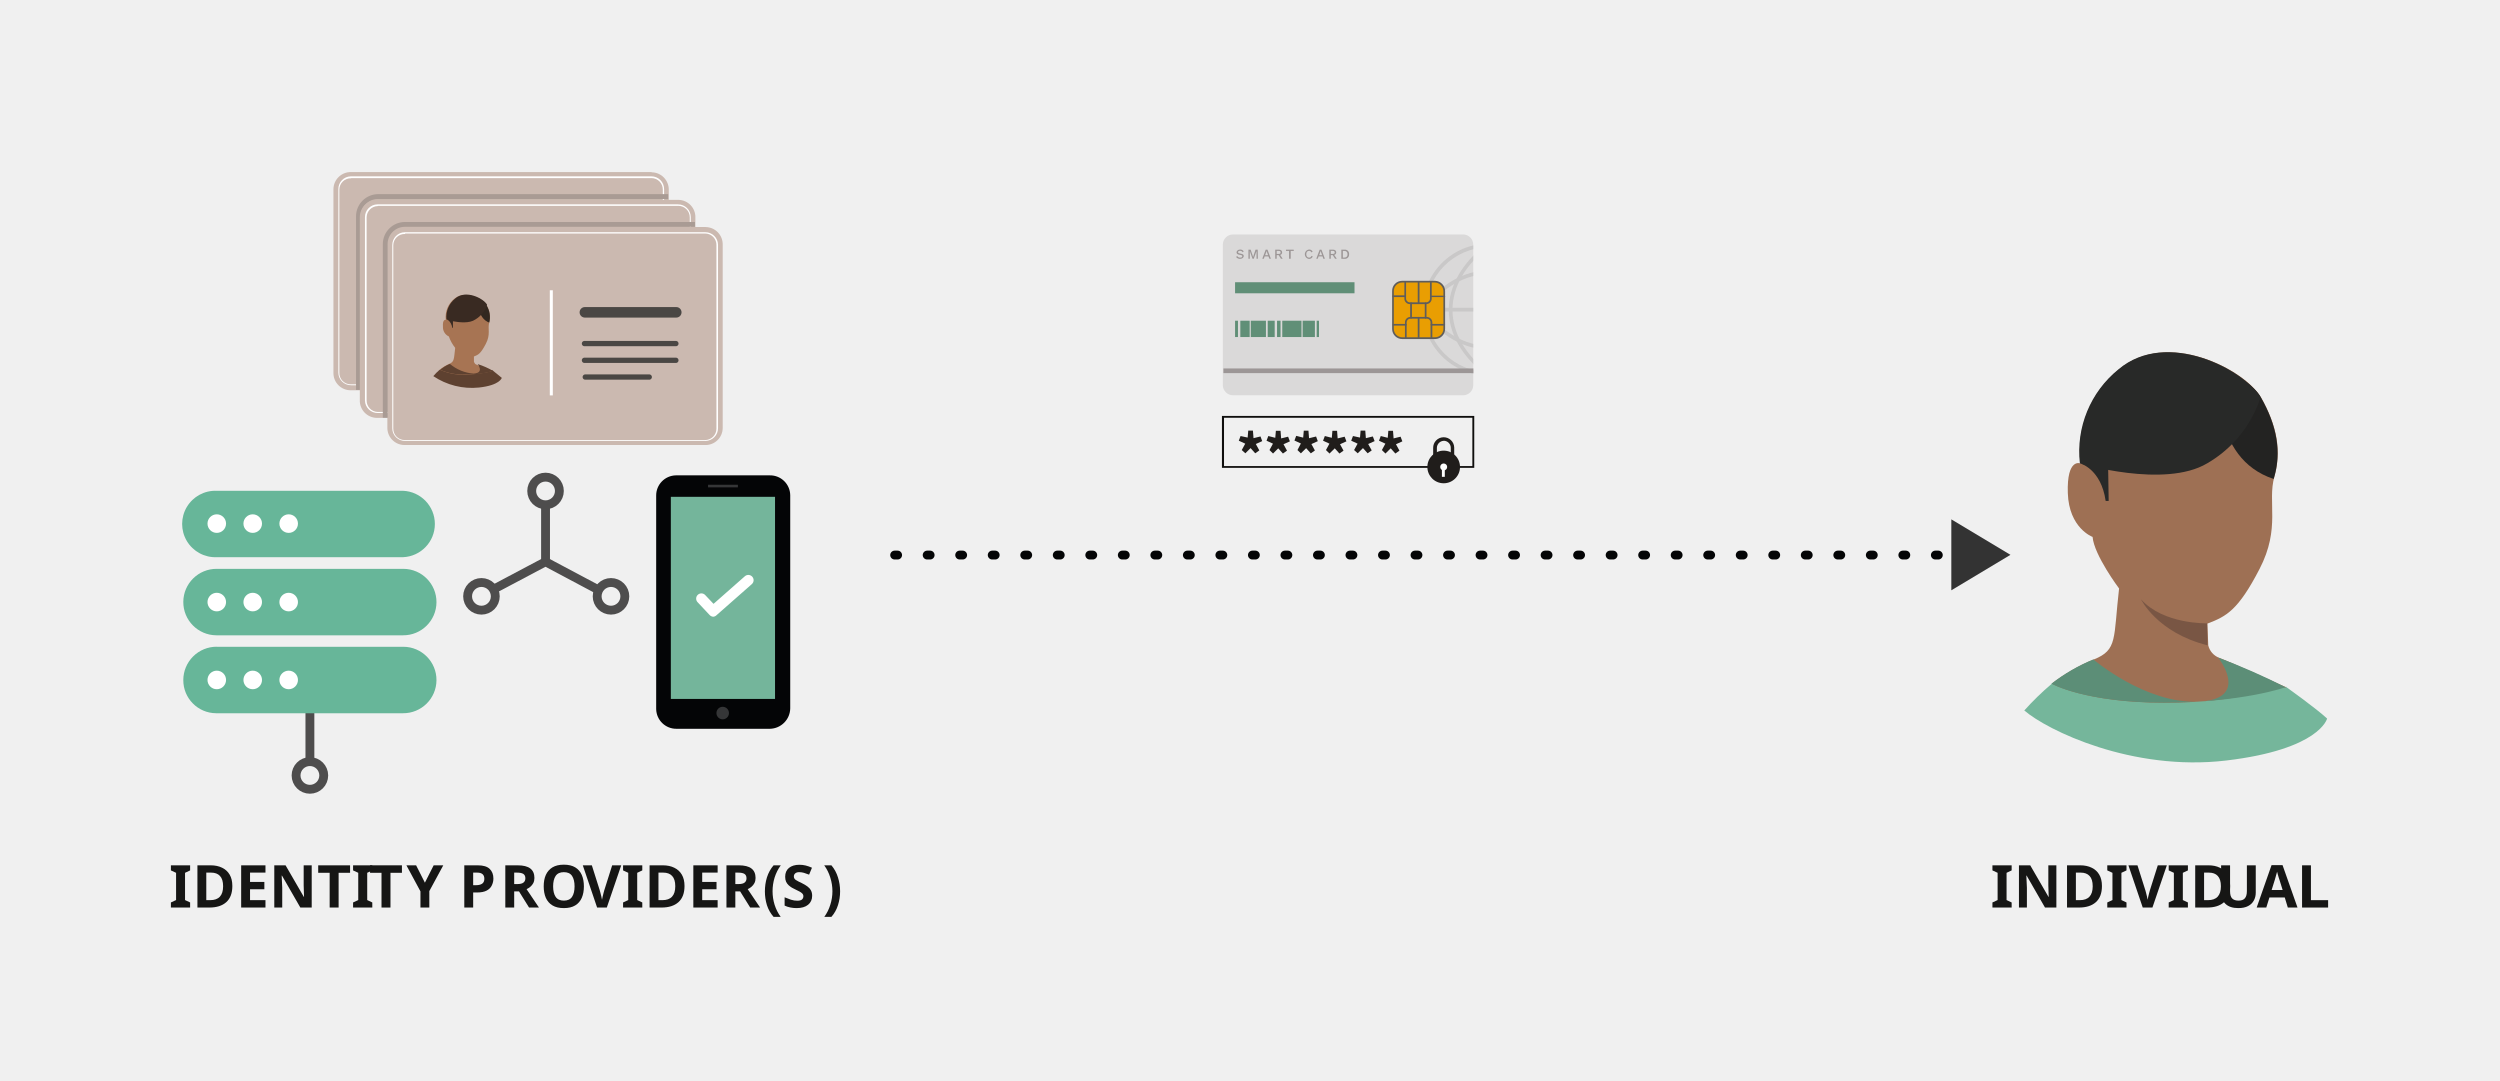
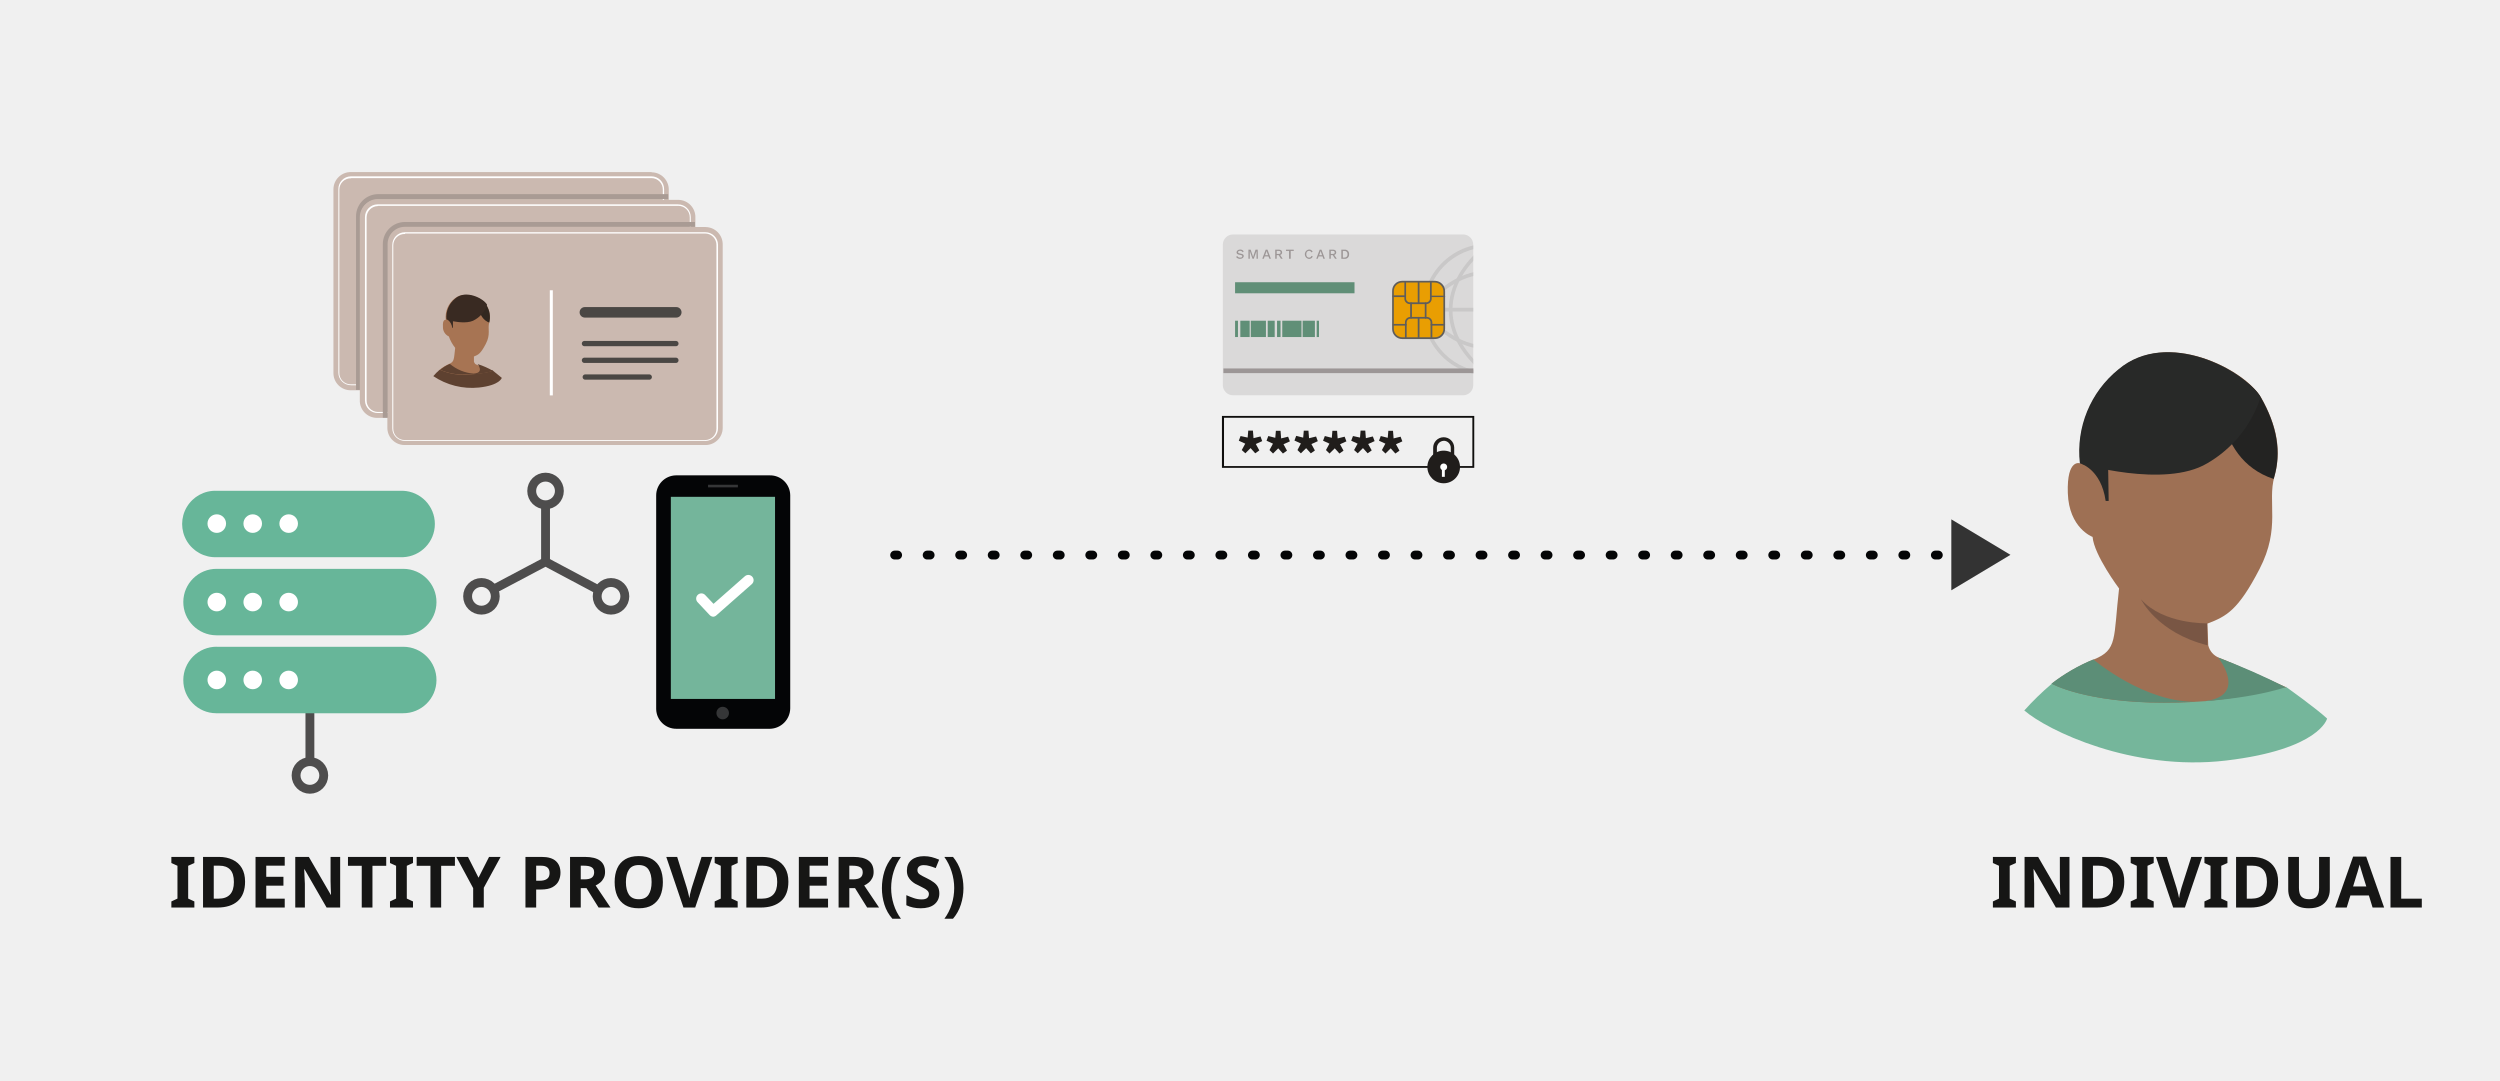
<svg xmlns="http://www.w3.org/2000/svg" width="422.79" height="182.72" viewBox="0 0 422.79 182.72">
  <defs>
    <style>
      .cls-1, .cls-14, .cls-2 {
        fill: none;
      }

      .cls-2 {
        stroke: #040506;
        stroke-miterlimit: 10;
        stroke-dasharray: 0.5 5;
      }

      .cls-14, .cls-2 {
        stroke-linecap: round;
        stroke-width: 1.5px;
      }

      .cls-3 {
        fill: #0f0e0d;
      }

      .cls-4 {
        fill: #201d1b;
      }

      .cls-5 {
        fill: #fff;
      }

      .cls-6 {
        fill: #dad9d9;
      }

      .cls-7 {
        clip-path: url(#clip-path);
      }

      .cls-8 {
        opacity: 0.2;
      }

      .cls-9 {
        fill: #868281;
      }

      .cls-10 {
        fill: #e99e02;
      }

      .cls-11 {
        fill: #5f5d5b;
      }

      .cls-12 {
        fill: #608f77;
      }

      .cls-13 {
        fill: #9c9696;
      }

      .cls-14 {
        stroke: #4e4d4d;
        stroke-linejoin: round;
      }

      .cls-15 {
        fill: #67b699;
      }

      .cls-16 {
        fill: #cbb9b0;
      }

      .cls-17 {
        fill: #a99b94;
      }

      .cls-18 {
        fill: #4a4744;
      }

      .cls-19 {
        fill: #5e4130;
      }

      .cls-20 {
        fill: #a77453;
      }

      .cls-21 {
        clip-path: url(#clip-path-2);
      }

      .cls-22 {
        fill: #32271f;
      }

      .cls-23 {
        fill: #5d5752;
      }

      .cls-24 {
        fill: #392a22;
      }

      .cls-25 {
        fill: #040506;
      }

      .cls-26 {
        fill: #74b59b;
      }

      .cls-27 {
        fill: #353637;
      }

      .cls-28, .cls-29 {
        isolation: isolate;
      }

      .cls-29 {
-         font-size: 10px;
+         font-size: 12px;
        fill: #161615;
        font-family: WorkSans-Bold, Work Sans;
        font-weight: 700;
      }

      .cls-30 {
        letter-spacing: -0.02em;
      }

      .cls-31 {
        letter-spacing: -0.03em;
      }

      .cls-32 {
        letter-spacing: -0.01em;
      }

      .cls-33 {
        letter-spacing: -0.02em;
      }

      .cls-34 {
        letter-spacing: -0.01em;
      }

      .cls-35 {
        letter-spacing: 0em;
      }

      .cls-36 {
        fill: #75b69b;
      }

      .cls-37 {
        fill: #9e7054;
      }

      .cls-38 {
        fill: #795644;
      }

      .cls-39 {
        fill: #282928;
      }

      .cls-40 {
        fill: #5c8e77;
      }

      .cls-41 {
        fill: url(#linear-gradient);
      }

      .cls-42 {
        fill: url(#linear-gradient-2);
      }

      .cls-43 {
        fill: #232322;
      }

      .cls-44 {
        letter-spacing: -0.02em;
      }

      .cls-45 {
        letter-spacing: -0.02em;
      }

      .cls-46 {
        fill: #333;
      }
    </style>
    <clipPath id="clip-path">
      <rect class="cls-1" x="206.8" y="39.65" width="42.37" height="27.19" rx="1.67" />
    </clipPath>
    <clipPath id="clip-path-2">
      <path class="cls-1" d="M80.91,50.37s-.48,3.48,2,4.25l1-.19-.19-4.06Z" />
    </clipPath>
    <linearGradient id="linear-gradient" x1="-3821.88" y1="449.61" x2="-3822.45" y2="450.07" gradientTransform="matrix(10.39, 0, 0, -12.91, 40050.21, 5870.73)" gradientUnits="userSpaceOnUse">
      <stop offset="0" stop-color="#9e7054" />
      <stop offset="0.34" stop-color="#986b52" />
      <stop offset="0.78" stop-color="#86604a" />
      <stop offset="1" stop-color="#795644" />
    </linearGradient>
    <linearGradient id="linear-gradient-2" x1="-3836.46" y1="480.07" x2="-3836.65" y2="480.93" gradientTransform="matrix(10.81, 0, 0, -6.45, 41828.96, 3128.49)" gradientUnits="userSpaceOnUse">
      <stop offset="0" stop-color="#9e7054" />
      <stop offset="0.35" stop-color="#9a6d52" />
      <stop offset="0.68" stop-color="#8d654d" />
      <stop offset="1" stop-color="#795644" />
    </linearGradient>
  </defs>
  <g id="Layer_1" data-name="Layer 1">
    <g>
      <g>
        <line id="Line_40" data-name="Line 40" class="cls-2" x1="333.3" y1="93.87" x2="147.79" y2="93.87" />
        <g id="Group_1419" data-name="Group 1419">
          <g id="Group_1378" data-name="Group 1378">
            <g id="Group_1377" data-name="Group 1377">
              <g id="Group_1372" data-name="Group 1372">
                <g id="Group_1364" data-name="Group 1364">
                  <path id="Path_1212" data-name="Path 1212" class="cls-3" d="M249.32,79.12H206.65V70.34h42.67ZM207,78.82H249V70.65H207Z" />
                </g>
                <g id="Group_1371" data-name="Group 1371">
                  <g id="Group_1365" data-name="Group 1365">
                    <path id="Path_1213" data-name="Path 1213" class="cls-4" d="M210,76.11l.59-1.08-1.09-.5.3-.79L211,74l.1-1.18h.79l.1,1.28,1.18-.29.29.79-1.08.49.59,1.08-.69.49-.79-.88-.88.88Z" />
                  </g>
                  <g id="Group_1366" data-name="Group 1366">
                    <path id="Path_1214" data-name="Path 1214" class="cls-4" d="M214.69,76.11l.59-1.08-1.09-.5.3-.79,1.18.3.1-1.18h.79l.1,1.28,1.18-.29.3.79-1.08.49.59,1.08-.69.49-.79-.88-.88.88Z" />
                  </g>
                  <g id="Group_1367" data-name="Group 1367">
                    <path id="Path_1215" data-name="Path 1215" class="cls-4" d="M219.42,76.11,220,75l-1.09-.5.3-.79,1.18.3.1-1.18h.79l.1,1.28,1.19-.29.29.79-1.08.49.59,1.08-.69.49-.79-.88-.89.88Z" />
                  </g>
                  <g id="Group_1368" data-name="Group 1368">
                    <path id="Path_1216" data-name="Path 1216" class="cls-4" d="M224.24,76.11l.59-1.08-1.08-.5.3-.79,1.18.3.1-1.18h.79l.1,1.28,1.18-.29.3.79-1.08.49.59,1.08-.69.49-.79-.88-.89.88Z" />
                  </g>
                  <g id="Group_1369" data-name="Group 1369">
                    <path id="Path_1217" data-name="Path 1217" class="cls-4" d="M229,76.11l.59-1.08-1.08-.5.3-.79L230,74l.1-1.18h.79l.1,1.28,1.18-.29.3.79-1.09.49.6,1.08-.69.49-.79-.88-.89.88Z" />
                  </g>
                  <g id="Group_1370" data-name="Group 1370">
                    <path id="Path_1218" data-name="Path 1218" class="cls-4" d="M233.7,76.11l.59-1.08-1.08-.5.3-.79,1.18.3.1-1.18h.79l.1,1.28,1.18-.29.3.79-1.08.49.59,1.08-.69.49-.79-.88-.89.88Z" />
                  </g>
                </g>
              </g>
              <g id="Group_1373" data-name="Group 1373">
                <circle id="Ellipse_160" data-name="Ellipse 160" class="cls-4" cx="244.15" cy="78.97" r="2.76" />
              </g>
              <g id="Group_1374" data-name="Group 1374">
                <path id="Path_1219" data-name="Path 1219" class="cls-4" d="M244.15,80.55a1.82,1.82,0,0,1-1.78-1.78v-3a1.78,1.78,0,1,1,3.56-.09v3.14A1.83,1.83,0,0,1,244.15,80.55Zm0-6A1.21,1.21,0,0,0,243,75.72v3a1.18,1.18,0,1,0,2.35,0h0v-3a1.2,1.2,0,0,0-1.17-1.18Z" />
              </g>
              <g id="Group_1375" data-name="Group 1375">
                <circle id="Ellipse_161" data-name="Ellipse 161" class="cls-5" cx="244.15" cy="78.97" r="0.59" />
              </g>
              <g id="Group_1376" data-name="Group 1376">
                <rect id="Rectangle_202" data-name="Rectangle 202" class="cls-5" x="243.85" y="79.16" width="0.49" height="1.48" />
              </g>
            </g>
          </g>
          <g id="Group_1418" data-name="Group 1418">
            <g id="Group_1379" data-name="Group 1379">
              <path id="Path_1220" data-name="Path 1220" class="cls-6" d="M208.48,66.85a1.73,1.73,0,0,1-1.68-1.68V41.33a1.73,1.73,0,0,1,1.68-1.68h39a1.72,1.72,0,0,1,1.67,1.68V65.17a1.72,1.72,0,0,1-1.67,1.68Z" />
            </g>
            <g id="Group_1393" data-name="Group 1393">
              <g id="Group_1392" data-name="Group 1392">
                <g id="Group_1391" data-name="Group 1391">
                  <g id="Group_1390" data-name="Group 1390">
                    <g class="cls-7">
                      <g id="Group_1389" data-name="Group 1389">
                        <g id="Group_1388" data-name="Group 1388" class="cls-8">
                          <g id="Group_1380" data-name="Group 1380">
                            <path id="Path_1221" data-name="Path 1221" class="cls-9" d="M251.73,63.51a11.15,11.15,0,1,1,11.15-11.15A11.15,11.15,0,0,1,251.73,63.51Zm0-21.67a10.53,10.53,0,1,0,10.53,10.52,10.52,10.52,0,0,0-10.53-10.52Z" />
                          </g>
                          <g id="Group_1381" data-name="Group 1381">
                            <path id="Path_1222" data-name="Path 1222" class="cls-9" d="M251.73,63.61a.31.31,0,0,1-.31-.31h0V41.52a.31.31,0,0,1,.31-.31.32.32,0,0,1,.31.31V63.3A.31.31,0,0,1,251.73,63.61Z" />
                          </g>
                          <g id="Group_1386" data-name="Group 1386">
                            <g id="Group_1382" data-name="Group 1382">
                              <path id="Path_1223" data-name="Path 1223" class="cls-9" d="M251.53,63.51a.28.28,0,0,1-.18-.06c-4.07-3.05-6.32-7-6.34-11s2.24-8,6.33-11.16a.31.31,0,0,1,.38.5c-3.94,3-6.1,6.79-6.08,10.66S247.81,60,251.72,63a.3.3,0,0,1,.06.43.31.31,0,0,1-.25.13Z" />
                            </g>
                            <g id="Group_1383" data-name="Group 1383">
                              <path id="Path_1224" data-name="Path 1224" class="cls-9" d="M251.83,63.51a.31.31,0,0,1-.18-.56c3.9-2.93,6.06-6.66,6.08-10.51s-2.15-7.67-6.09-10.67a.31.31,0,1,1,.38-.5c4.1,3.12,6.35,7.09,6.33,11.17s-2.26,8-6.33,11A.31.31,0,0,1,251.83,63.51Z" />
                            </g>
                            <g id="Group_1384" data-name="Group 1384">
                              <path id="Path_1225" data-name="Path 1225" class="cls-9" d="M251.67,59.08c-4.06,0-8-2.25-11.12-6.33a.31.31,0,0,1,.06-.44.32.32,0,0,1,.44.06h0c3,3.93,6.76,6.09,10.63,6.09h0c3.84,0,7.58-2.18,10.51-6.09a.32.32,0,0,1,.44-.06.33.33,0,0,1,.06.44c-3.05,4.07-7,6.31-11,6.33Z" />
                            </g>
                            <g id="Group_1385" data-name="Group 1385">
                              <path id="Path_1226" data-name="Path 1226" class="cls-9" d="M262.47,52.58a.33.33,0,0,1-.25-.13c-2.93-3.91-6.66-6.07-10.51-6.08h0c-3.86,0-7.63,2.16-10.63,6.08a.31.31,0,0,1-.43.07.32.32,0,0,1-.07-.44c3.13-4.1,7.09-6.35,11.17-6.33s8,2.26,11,6.33a.3.3,0,0,1-.06.43.26.26,0,0,1-.19.07Z" />
                            </g>
                          </g>
                          <g id="Group_1387" data-name="Group 1387">
                            <path id="Path_1227" data-name="Path 1227" class="cls-9" d="M262.57,52.68H240.9a.31.31,0,0,1-.3-.33.32.32,0,0,1,.3-.3h21.67a.32.32,0,0,1,0,.63Z" />
                          </g>
                        </g>
                      </g>
                    </g>
                  </g>
                </g>
              </g>
            </g>
            <g id="Group_1405" data-name="Group 1405">
              <g id="Group_1394" data-name="Group 1394">
                <path id="Path_1228" data-name="Path 1228" class="cls-10" d="M244.25,49.21v6.4a1.56,1.56,0,0,1-1.54,1.58h-5.56a1.57,1.57,0,0,1-1.58-1.54V49.21a1.56,1.56,0,0,1,1.54-1.58h5.56A1.64,1.64,0,0,1,244.25,49.21Z" />
                <path id="Path_1229" data-name="Path 1229" class="cls-11" d="M242.67,57.34h-5.52a1.71,1.71,0,0,1-1.72-1.69V49.21a1.69,1.69,0,0,1,1.68-1.72h5.58a1.75,1.75,0,0,1,1.7,1.72v6.4a1.71,1.71,0,0,1-1.68,1.73Zm-5.52-9.56a1.42,1.42,0,0,0-1.43,1.4v6.43a1.42,1.42,0,0,0,1.4,1.43h5.55a1.42,1.42,0,0,0,1.43-1.4V49.21a1.49,1.49,0,0,0-1.44-1.43Z" />
              </g>
              <g id="Group_1395" data-name="Group 1395">
                <path id="Path_1230" data-name="Path 1230" class="cls-11" d="M241.19,51.43h-2.76a.93.93,0,0,1-.93-.92V47.73a.14.14,0,0,1,.14-.14.14.14,0,0,1,.15.14h0v2.76a.63.63,0,0,0,.62.64h2.78a.63.63,0,0,0,.64-.61V47.73a.15.15,0,1,1,.3,0h0v2.76a.93.93,0,0,1-.92.94Z" />
              </g>
              <g id="Group_1396" data-name="Group 1396">
                <path id="Path_1231" data-name="Path 1231" class="cls-11" d="M242.08,57.33a.15.15,0,0,1-.15-.15h0V54.53a.63.63,0,0,0-.61-.64h-2.79a.63.63,0,0,0-.64.61v2.69a.14.14,0,0,1-.15.14.14.14,0,0,1-.14-.14V54.53a.91.91,0,0,1,.91-.93h2.78a.93.93,0,0,1,.94.92h0v2.66A.15.15,0,0,1,242.08,57.33Z" />
              </g>
              <g id="Group_1397" data-name="Group 1397">
                <path id="Path_1232" data-name="Path 1232" class="cls-11" d="M238.63,53.89a.15.15,0,0,1-.15-.15h0V51.28a.15.15,0,0,1,.3,0v2.46a.15.15,0,0,1-.15.15Z" />
              </g>
              <g id="Group_1398" data-name="Group 1398">
                <path id="Path_1233" data-name="Path 1233" class="cls-11" d="M241.09,53.89a.15.15,0,0,1-.14-.15h0V51.28a.15.15,0,0,1,.14-.15.15.15,0,0,1,.15.15v2.46a.15.15,0,0,1-.15.15Z" />
              </g>
              <g id="Group_1399" data-name="Group 1399">
                <path id="Path_1234" data-name="Path 1234" class="cls-11" d="M239.91,57.33a.15.15,0,0,1-.15-.15h0V53.74a.15.15,0,0,1,.3,0v3.45A.15.15,0,0,1,239.91,57.33Z" />
              </g>
              <g id="Group_1400" data-name="Group 1400">
                <path id="Path_1235" data-name="Path 1235" class="cls-11" d="M239.91,51.43a.15.15,0,0,1-.15-.15h0V47.73a.15.15,0,0,1,.3,0v3.55a.15.15,0,0,1-.15.15Z" />
              </g>
              <g id="Group_1401" data-name="Group 1401">
                <path id="Path_1236" data-name="Path 1236" class="cls-11" d="M237.74,55.07h-2.07a.14.14,0,0,1-.14-.15.14.14,0,0,1,.14-.14h2.07a.15.15,0,0,1,.15.14A.15.15,0,0,1,237.74,55.07Z" />
              </g>
              <g id="Group_1402" data-name="Group 1402">
                <path id="Path_1237" data-name="Path 1237" class="cls-11" d="M244.25,55.07h-2.16a.14.14,0,0,1-.15-.15.14.14,0,0,1,.15-.14h2.16a.14.14,0,0,1,.14.14A.14.14,0,0,1,244.25,55.07Z" />
              </g>
              <g id="Group_1403" data-name="Group 1403">
                <path id="Path_1238" data-name="Path 1238" class="cls-11" d="M244.25,50.24H242a.15.15,0,0,1-.15-.14A.15.15,0,0,1,242,50h2.27a.15.15,0,0,1,.14.15A.14.14,0,0,1,244.25,50.24Z" />
              </g>
              <g id="Group_1404" data-name="Group 1404">
                <path id="Path_1239" data-name="Path 1239" class="cls-11" d="M237.63,50.24h-2a.15.15,0,0,1-.15-.14.15.15,0,0,1,.15-.15h2a.15.15,0,0,1,.15.15A.15.15,0,0,1,237.63,50.24Z" />
              </g>
            </g>
            <g id="Group_1406" data-name="Group 1406">
              <rect id="Rectangle_204" data-name="Rectangle 204" class="cls-12" x="208.87" y="47.73" width="20.2" height="1.87" />
            </g>
            <g id="Group_1415" data-name="Group 1415">
              <g id="Group_1407" data-name="Group 1407">
                <rect id="Rectangle_205" data-name="Rectangle 205" class="cls-12" x="208.87" y="54.24" width="0.49" height="2.76" />
              </g>
              <g id="Group_1408" data-name="Group 1408">
                <rect id="Rectangle_206" data-name="Rectangle 206" class="cls-12" x="209.76" y="54.24" width="1.58" height="2.76" />
              </g>
              <g id="Group_1409" data-name="Group 1409">
                <rect id="Rectangle_207" data-name="Rectangle 207" class="cls-12" x="211.53" y="54.24" width="2.56" height="2.76" />
              </g>
              <g id="Group_1410" data-name="Group 1410">
                <rect id="Rectangle_208" data-name="Rectangle 208" class="cls-12" x="214.39" y="54.24" width="1.18" height="2.76" />
              </g>
              <g id="Group_1411" data-name="Group 1411">
                <rect id="Rectangle_209" data-name="Rectangle 209" class="cls-12" x="215.97" y="54.24" width="0.59" height="2.76" />
              </g>
              <g id="Group_1412" data-name="Group 1412">
                <rect id="Rectangle_210" data-name="Rectangle 210" class="cls-12" x="216.85" y="54.24" width="3.25" height="2.76" />
              </g>
              <g id="Group_1413" data-name="Group 1413">
                <rect id="Rectangle_211" data-name="Rectangle 211" class="cls-12" x="220.3" y="54.24" width="2.07" height="2.76" />
              </g>
              <g id="Group_1414" data-name="Group 1414">
                <rect id="Rectangle_212" data-name="Rectangle 212" class="cls-12" x="222.67" y="54.24" width="0.39" height="2.76" />
              </g>
            </g>
            <g id="Group_1416" data-name="Group 1416">
              <rect id="Rectangle_213" data-name="Rectangle 213" class="cls-13" x="206.9" y="62.31" width="42.27" height="0.79" />
            </g>
            <g id="Group_1417" data-name="Group 1417">
              <path id="Path_1240" data-name="Path 1240" class="cls-13" d="M210.33,42.51l-.17.16a.51.51,0,0,0-.46-.26c-.22,0-.32.1-.32.23s.05.16.24.21l.31.07c.3.06.41.2.41.4s-.25.46-.61.46a.8.8,0,0,1-.68-.32l.17-.17a.57.57,0,0,0,.52.28c.21,0,.34-.08.34-.23s-.05-.16-.21-.2l-.34-.07c-.28-.06-.41-.2-.41-.4s.22-.47.6-.47A.68.68,0,0,1,210.33,42.51Z" />
              <path id="Path_1241" data-name="Path 1241" class="cls-13" d="M212.73,43.76h-.23v-.89l0-.42h0l-.47,1.31h-.21l-.46-1.31h0v1.31h-.23V42.22h.37l.31.89.11.37h0l.11-.37.3-.89h.37Z" />
              <path id="Path_1242" data-name="Path 1242" class="cls-13" d="M214.52,43.36h-.65l-.14.4h-.26l.58-1.54h.3l.58,1.54h-.26Zm-.07-.2-.18-.5-.07-.22h0l-.06.22-.19.5Z" />
              <path id="Path_1243" data-name="Path 1243" class="cls-13" d="M216.63,43.76l-.39-.61h-.33v.61h-.25V42.22h.63c.33,0,.54.18.54.46a.42.42,0,0,1-.33.43l.42.65Zm-.72-.82h.36c.2,0,.3-.08.3-.25s-.1-.26-.3-.26h-.36Z" />
              <path id="Path_1244" data-name="Path 1244" class="cls-13" d="M218.81,42.44h-.53v1.32H218V42.44h-.52v-.22h1.3Z" />
              <path id="Path_1245" data-name="Path 1245" class="cls-13" d="M221.38,43.79a.8.8,0,0,1,0-1.59.61.61,0,0,1,.61.38l-.23.1a.36.36,0,0,0-.37-.26c-.29,0-.48.21-.48.57s.18.58.47.58a.39.39,0,0,0,.4-.29l.23.08A.64.64,0,0,1,221.38,43.79Z" />
              <path id="Path_1246" data-name="Path 1246" class="cls-13" d="M223.67,43.36H223l-.15.4h-.25l.58-1.54h.3l.58,1.54h-.27Zm-.08-.2-.18-.5-.07-.22h0l-.07.22-.18.5Z" />
              <path id="Path_1247" data-name="Path 1247" class="cls-13" d="M225.78,43.76l-.39-.61h-.33v.61h-.25V42.22h.63c.33,0,.54.18.54.46a.42.42,0,0,1-.34.43l.43.65Zm-.72-.82h.36c.2,0,.3-.08.3-.25s-.1-.26-.3-.26h-.36Z" />
              <path id="Path_1248" data-name="Path 1248" class="cls-13" d="M228.15,43a.7.7,0,0,1-.62.77.33.33,0,0,1-.14,0h-.55V42.22h.55a.7.7,0,0,1,.76.63A.33.33,0,0,1,228.15,43Zm-.26,0c0-.35-.18-.56-.5-.56h-.29v1.12h.29C227.71,43.55,227.89,43.35,227.89,43Z" />
            </g>
          </g>
        </g>
      </g>
      <g id="Group_2831" data-name="Group 2831">
        <g id="Group_1363" data-name="Group 1363">
          <g id="Group_1329" data-name="Group 1329">
            <line id="Line_37" data-name="Line 37" class="cls-14" x1="52.41" y1="119.48" x2="52.41" y2="128.09" />
            <circle id="Ellipse_146" data-name="Ellipse 146" class="cls-14" cx="52.41" cy="131.14" r="2.34" />
            <g id="Group_1326" data-name="Group 1326">
              <path id="Path_1186" data-name="Path 1186" class="cls-15" d="M36.66,83a5.62,5.62,0,1,0,0,11.23H68.16a5.62,5.62,0,0,0,0-11.23Z" />
              <circle id="Ellipse_147" data-name="Ellipse 147" class="cls-5" cx="36.66" cy="88.55" r="1.57" />
              <circle id="Ellipse_148" data-name="Ellipse 148" class="cls-5" cx="42.74" cy="88.55" r="1.57" />
              <circle id="Ellipse_149" data-name="Ellipse 149" class="cls-5" cx="48.82" cy="88.55" r="1.57" />
            </g>
            <g id="Group_1327" data-name="Group 1327">
              <path id="Path_1187" data-name="Path 1187" class="cls-15" d="M36.66,96.2a5.62,5.62,0,0,0-.08,11.24H68.16a5.62,5.62,0,0,0,.07-11.24H36.66Z" />
              <circle id="Ellipse_150" data-name="Ellipse 150" class="cls-5" cx="36.66" cy="101.82" r="1.57" />
              <circle id="Ellipse_151" data-name="Ellipse 151" class="cls-5" cx="42.74" cy="101.82" r="1.57" />
              <circle id="Ellipse_152" data-name="Ellipse 152" class="cls-5" cx="48.82" cy="101.82" r="1.57" />
            </g>
            <g id="Group_1328" data-name="Group 1328">
              <path id="Path_1188" data-name="Path 1188" class="cls-15" d="M36.66,109.37A5.64,5.64,0,0,0,31,115a5.58,5.58,0,0,0,5.54,5.62H68.16a5.62,5.62,0,0,0,.07-11.24H36.66Z" />
              <circle id="Ellipse_153" data-name="Ellipse 153" class="cls-5" cx="36.66" cy="114.99" r="1.57" />
              <circle id="Ellipse_154" data-name="Ellipse 154" class="cls-5" cx="42.74" cy="114.99" r="1.57" />
              <circle id="Ellipse_155" data-name="Ellipse 155" class="cls-5" cx="48.82" cy="114.99" r="1.57" />
            </g>
          </g>
          <g id="Group_1355" data-name="Group 1355">
            <g id="Group_1330" data-name="Group 1330">
              <path id="Path_1189" data-name="Path 1189" class="cls-16" d="M110.14,29.1H59.39a2.92,2.92,0,0,0-3,2.87.17.17,0,0,0,0,.1V63a2.9,2.9,0,0,0,2.86,3h50.85a2.9,2.9,0,0,0,3-2.86v-31a2.92,2.92,0,0,0-2.86-3Z" />
            </g>
            <g id="Group_1331" data-name="Group 1331">
              <path id="Path_1190" data-name="Path 1190" class="cls-5" d="M110.14,65.15H59.39A2.14,2.14,0,0,1,57.22,63v-31a2.15,2.15,0,0,1,2.12-2.18h50.8A2.15,2.15,0,0,1,112.31,32V63a2.14,2.14,0,0,1-2.12,2.17Zm-50.75-35a1.92,1.92,0,0,0-2,1.91V63a1.92,1.92,0,0,0,1.91,2h50.79a1.93,1.93,0,0,0,2-1.91V32.07a1.92,1.92,0,0,0-1.91-1.95H59.39Z" />
            </g>
            <path id="Path_1191" data-name="Path 1191" class="cls-17" d="M61,65.94V36.66a2.91,2.91,0,0,1,2.87-3H113v-.83h-49a3.76,3.76,0,0,0-3.79,3.71V65.94Z" />
            <g id="Group_1332" data-name="Group 1332">
              <path id="Path_1192" data-name="Path 1192" class="cls-16" d="M114.6,33.8H63.85a2.92,2.92,0,0,0-3,2.87v31a2.91,2.91,0,0,0,2.86,3H114.6a2.91,2.91,0,0,0,3-2.87v-31a2.91,2.91,0,0,0-2.86-3Z" />
            </g>
            <g id="Group_1333" data-name="Group 1333">
              <path id="Path_1193" data-name="Path 1193" class="cls-5" d="M114.65,69.85H63.9a2.16,2.16,0,0,1-2.18-2.12v-31a2.15,2.15,0,0,1,2.13-2.17h50.8a2.15,2.15,0,0,1,2.17,2.13v31a2.15,2.15,0,0,1-2.13,2.17Zm-50.75-35A1.93,1.93,0,0,0,62,36.72v31a1.93,1.93,0,0,0,1.9,1.95h50.8a1.94,1.94,0,0,0,1.95-1.91v-31a1.94,1.94,0,0,0-1.91-1.95H63.9Z" />
            </g>
            <g id="Group_1334" data-name="Group 1334">
              <path id="Path_1194" data-name="Path 1194" class="cls-16" d="M119.26,38.39H68.51a2.92,2.92,0,0,0-3,2.87v31a2.9,2.9,0,0,0,2.86,3h50.85a2.9,2.9,0,0,0,3-2.86v-31a2.92,2.92,0,0,0-2.86-3Z" />
            </g>
            <g id="Group_1335" data-name="Group 1335">
              <rect id="Rectangle_199" data-name="Rectangle 199" class="cls-5" x="92.98" y="49.09" width="0.51" height="17.78" />
            </g>
            <g id="Group_1341" data-name="Group 1341">
              <g id="Group_1337" data-name="Group 1337">
                <path id="Path_1195" data-name="Path 1195" class="cls-18" d="M114.37,58.55H98.91a.45.45,0,1,1,0-.89h15.46a.45.45,0,0,1,0,.89Z" />
              </g>
              <g id="Group_1338" data-name="Group 1338">
                <path id="Path_1196" data-name="Path 1196" class="cls-18" d="M114.37,53.71H98.91a.89.89,0,0,1,0-1.78h15.46a.89.89,0,0,1,0,1.78Z" />
              </g>
              <g id="Group_1339" data-name="Group 1339">
                <path id="Path_1197" data-name="Path 1197" class="cls-18" d="M114.37,61.38H98.91a.45.45,0,1,1,0-.89h15.46a.45.45,0,0,1,0,.89Z" />
              </g>
              <g id="Group_1340" data-name="Group 1340">
                <path id="Path_1198" data-name="Path 1198" class="cls-18" d="M109.73,64.21H98.91a.45.45,0,0,1,0-.89h10.82a.45.45,0,1,1,0,.89S109.75,64.22,109.73,64.21Z" />
              </g>
            </g>
            <g id="Group_1342" data-name="Group 1342">
              <path id="Path_1199" data-name="Path 1199" class="cls-5" d="M119.26,74.57H68.51a2.14,2.14,0,0,1-2.17-2.12v-31a2.16,2.16,0,0,1,2.13-2.18h50.79a2.15,2.15,0,0,1,2.17,2.13v31a2.15,2.15,0,0,1-2.13,2.17Zm-50.75-35a1.92,1.92,0,0,0-2,1.9v31a1.92,1.92,0,0,0,1.91,1.95h50.79a1.92,1.92,0,0,0,1.95-1.91V41.49a1.92,1.92,0,0,0-1.91-2H68.51Z" />
            </g>
            <g id="Group_1354" data-name="Group 1354">
              <g id="Group_1343" data-name="Group 1343">
                <path id="Path_1200" data-name="Path 1200" class="cls-19" d="M74.34,62.54a8.93,8.93,0,0,0-1.06,1.07A11.68,11.68,0,0,0,81,65.54c3.57-.39,3.86-1.64,3.86-1.64l-1.55-1.26" />
              </g>
              <g id="Group_1344" data-name="Group 1344">
                <path id="Path_1201" data-name="Path 1201" class="cls-20" d="M74.34,62.54a6.59,6.59,0,0,1,1.64-1c.87-.39.77-.78,1-2.71a6.52,6.52,0,0,1-1.07-1.93,1.71,1.71,0,0,1-1-1.64c-.1-1.35.48-1.16.48-1.16a4,4,0,0,1,1.45-3.58c1.84-1.54,4.83,0,5.41,1.07a3.75,3.75,0,0,1,.48,3c-.29,1,.29,1.93-.58,3.58s-1.25,1.83-2,2.12v.87s.1.39.38.48,2.61,1.16,2.61,1.16a22.66,22.66,0,0,1-4.64.58,9.58,9.58,0,0,1-4.15-.87" />
              </g>
              <g id="Group_1351" data-name="Group 1351">
                <g id="Group_1347" data-name="Group 1347">
                  <g class="cls-21">
                    <g id="Group_1346" data-name="Group 1346">
                      <g id="Group_1345" data-name="Group 1345">
                        <path id="Path_1202" data-name="Path 1202" class="cls-22" d="M74.34,62.54a6.59,6.59,0,0,1,1.64-1c.87-.39.77-.78,1-2.71a6.52,6.52,0,0,1-1.07-1.93,1.71,1.71,0,0,1-1-1.64c-.1-1.35.48-1.16.48-1.16a4,4,0,0,1,1.45-3.58c1.84-1.54,4.83,0,5.41,1.07a3.75,3.75,0,0,1,.48,3c-.29,1,.29,1.93-.58,3.58s-1.25,1.83-2,2.12v.87s.1.39.38.48a10,10,0,0,1,2.61,1.16,15.09,15.09,0,0,1-4.63.58,9.59,9.59,0,0,1-4.16-.87" />
                      </g>
                    </g>
                  </g>
                </g>
                <g id="Group_1350" data-name="Group 1350">
                  <g class="cls-21">
                    <g id="Group_1349" data-name="Group 1349">
                      <g id="Group_1348" data-name="Group 1348">
                        <path id="Path_1204" data-name="Path 1204" class="cls-23" d="M80.43,61.09a3.72,3.72,0,0,1-2.52-1.73,3.82,3.82,0,0,0,2.52,1Z" />
                      </g>
                    </g>
                  </g>
                </g>
              </g>
              <g id="Group_1352" data-name="Group 1352">
                <path id="Path_1206" data-name="Path 1206" class="cls-24" d="M77,50.47A4,4,0,0,0,75.5,54s.77.2,1,1.45h.1V54.33c1.07.2,2.8.39,3.77-.29a4.44,4.44,0,0,0,2-2.51C81.78,50.47,78.78,48.92,77,50.47Z" />
              </g>
              <g id="Group_1353" data-name="Group 1353">
                <path id="Path_1207" data-name="Path 1207" class="cls-19" d="M80.81,61.58a13.23,13.23,0,0,1,2.61,1.16,15.47,15.47,0,0,1-4.64.58,9.36,9.36,0,0,1-4.34-.78,6.42,6.42,0,0,1,1.64-1,7,7,0,0,0,4,1.64c1.93-.1.68-1.64.68-1.64" />
              </g>
            </g>
            <path id="Path_1208" data-name="Path 1208" class="cls-17" d="M65.55,70.64V41.36a2.92,2.92,0,0,1,2.86-3h49.12v-.82h-49a3.75,3.75,0,0,0-3.79,3.71V70.64Z" />
          </g>
          <g id="Group_1361" data-name="Group 1361">
            <g id="Group_1356" data-name="Group 1356">
              <path id="Path_1209" data-name="Path 1209" class="cls-25" d="M130.19,123.25H114.42a3.4,3.4,0,0,1-3.45-3.34V83.84a3.4,3.4,0,0,1,3.34-3.45h15.88a3.4,3.4,0,0,1,3.45,3.34V119.8A3.51,3.51,0,0,1,130.19,123.25Z" />
            </g>
            <g id="Group_1357" data-name="Group 1357">
              <rect id="Rectangle_200" data-name="Rectangle 200" class="cls-26" x="113.45" y="84.02" width="17.62" height="34.18" />
            </g>
            <g id="Group_1358" data-name="Group 1358">
              <circle id="Ellipse_156" data-name="Ellipse 156" class="cls-27" cx="122.22" cy="120.59" r="1.06" />
            </g>
            <g id="Group_1359" data-name="Group 1359">
              <rect id="Rectangle_201" data-name="Rectangle 201" class="cls-27" x="119.74" y="81.98" width="5.05" height="0.44" />
            </g>
            <g id="Group_1360" data-name="Group 1360">
              <path id="Path_1210" data-name="Path 1210" class="cls-5" d="M120.62,104.3A.91.91,0,0,1,120,104l-2-2.13a.88.88,0,0,1,1.23-1.27l0,0,1.44,1.52,5.3-4.67a.89.89,0,0,1,1.25.08.88.88,0,0,1-.07,1.25h0l-5.94,5.23A.9.9,0,0,1,120.62,104.3Z" />
            </g>
          </g>
          <g id="Group_1362" data-name="Group 1362">
            <line id="Line_39" data-name="Line 39" class="cls-14" x1="92.26" y1="85.78" x2="92.26" y2="94.99" />
            <path id="Path_1211" data-name="Path 1211" class="cls-14" d="M100.75,99.52,92.25,95,83.76,99.5" />
            <circle id="Ellipse_157" data-name="Ellipse 157" class="cls-14" cx="81.42" cy="100.85" r="2.34" />
            <circle id="Ellipse_158" data-name="Ellipse 158" class="cls-14" cx="103.33" cy="100.85" r="2.34" />
            <circle id="Ellipse_159" data-name="Ellipse 159" class="cls-14" cx="92.26" cy="83.03" r="2.34" />
          </g>
        </g>
        <g id="IDENTITY_PROVIDER_S_" data-name="IDENTITY PROVIDER S " class="cls-28">
-           <text class="cls-29" transform="translate(28.59 153.48)">IDENTI<tspan class="cls-30" x="33.79" y="0">T</tspan>
-             <tspan class="cls-31" x="40.14" y="0">Y</tspan>
-             <tspan x="46.42" y="0" xml:space="preserve"> P</tspan>
-             <tspan class="cls-32" x="55.96" y="0">R</tspan>
-             <tspan class="cls-33" x="62.78" y="0">O</tspan>
-             <tspan x="69.97" y="0">VIDER</tspan>
-             <tspan class="cls-34" x="100.36" y="0">(S</tspan>
-             <tspan class="cls-35" x="110.5" y="0">)</tspan>
-           </text>
+           <text class="cls-29" transform="translate(28.59 153.48)" xml:space="preserve">IDENTITY PROVIDER(S)</text>
        </g>
      </g>
      <g id="Group_2832" data-name="Group 2832">
        <g id="Group_1420" data-name="Group 1420">
          <path id="Path_1249" data-name="Path 1249" class="cls-36" d="M347,115.62a47.47,47.47,0,0,0-4.66,4.53c3.85,3.34,18.21,10.35,34.11,8.47s17.1-7.1,17.1-7.1c-1.92-1.79-6.93-5.34-6.93-5.34" />
          <path id="Path_1250" data-name="Path 1250" class="cls-37" d="M347,115.62a30.45,30.45,0,0,1,7.1-4.1c4.06-1.62,3.29-3.5,4.27-12,0,0-4.23-5.64-4.48-8.72,0,0-4-1.45-4.19-7.43s2.14-5,2.14-5a17.84,17.84,0,0,1,6.53-15.9c8.17-6.88,21.33.08,24,4.74s3.51,9,2.27,13.38,1.11,8.63-2.52,15.64-5.6,8-8.8,9.23l.13,3.68a3,3,0,0,0,1.83,2.1c1.54.55,11.37,5,11.37,5-3.59,0-7.26,2.6-20.6,2.6S347,115.63,347,115.63" />
          <path id="Path_1251" data-name="Path 1251" class="cls-38" d="M373.32,109.13c-8.55-2.14-11.24-7.78-11.24-7.78,3.8,4.27,11.16,4.06,11.16,4.06Z" />
          <path id="Path_1252" data-name="Path 1252" class="cls-39" d="M351.74,78.35s3.59.9,4.36,6.37h.51L356.52,79Z" />
          <path id="Path_1253" data-name="Path 1253" class="cls-40" d="M375.16,111.22a112.34,112.34,0,0,1,11.37,5s-7.27,2.61-20.6,2.61-19-3.21-19-3.21a30.38,30.38,0,0,1,7.09-4.1s8.8,7.52,17.74,7.14,3.42-7.39,3.42-7.39" />
          <path id="Path_1254" data-name="Path 1254" class="cls-41" d="M384.18,85.41a9.69,9.69,0,0,0-4.36-1.2c-2.27,0-6,0-6,6,0,2.87,1.8,6.88,1.8,6.88" />
          <path id="Path_1255" data-name="Path 1255" class="cls-42" d="M371.44,86.48s-2.82-2.27-5.64-2.27c-3.33,0-5.17,1.11-5.17,2.82a3.85,3.85,0,0,0,3,3.63" />
          <path id="Path_1256" data-name="Path 1256" class="cls-43" d="M375.41,62c-.23,1.67-1.64,15.46,9.1,19,1.4-4.49.57-9-2.18-13.84C381.27,65.33,378.71,63.59,375.41,62Z" />
          <path id="Path_1257" data-name="Path 1257" class="cls-39" d="M351.74,78.35a17.85,17.85,0,0,1,6.54-15.9c8.16-6.88,21.32.09,24,4.75a19.92,19.92,0,0,1-9,11.15c-7.22,4.32-21.58,0-21.58,0" />
        </g>
        <g id="INDIVIDUAL" class="cls-28">
-           <text class="cls-29" transform="translate(336.64 153.48)">INDIVID<tspan class="cls-44" x="38.14" y="0">U</tspan>
-             <tspan x="45" y="0">A</tspan>
-             <tspan class="cls-45" x="51.77" y="0">L</tspan>
-           </text>
+           <text class="cls-29" transform="translate(336.64 153.48)">INDIVIDUAL</text>
        </g>
      </g>
      <path id="Polygon_1" data-name="Polygon 1" class="cls-46" d="M340,93.83l-10,6v-12Z" />
    </g>
    <rect class="cls-1" width="422.79" height="182.72" />
  </g>
</svg>
